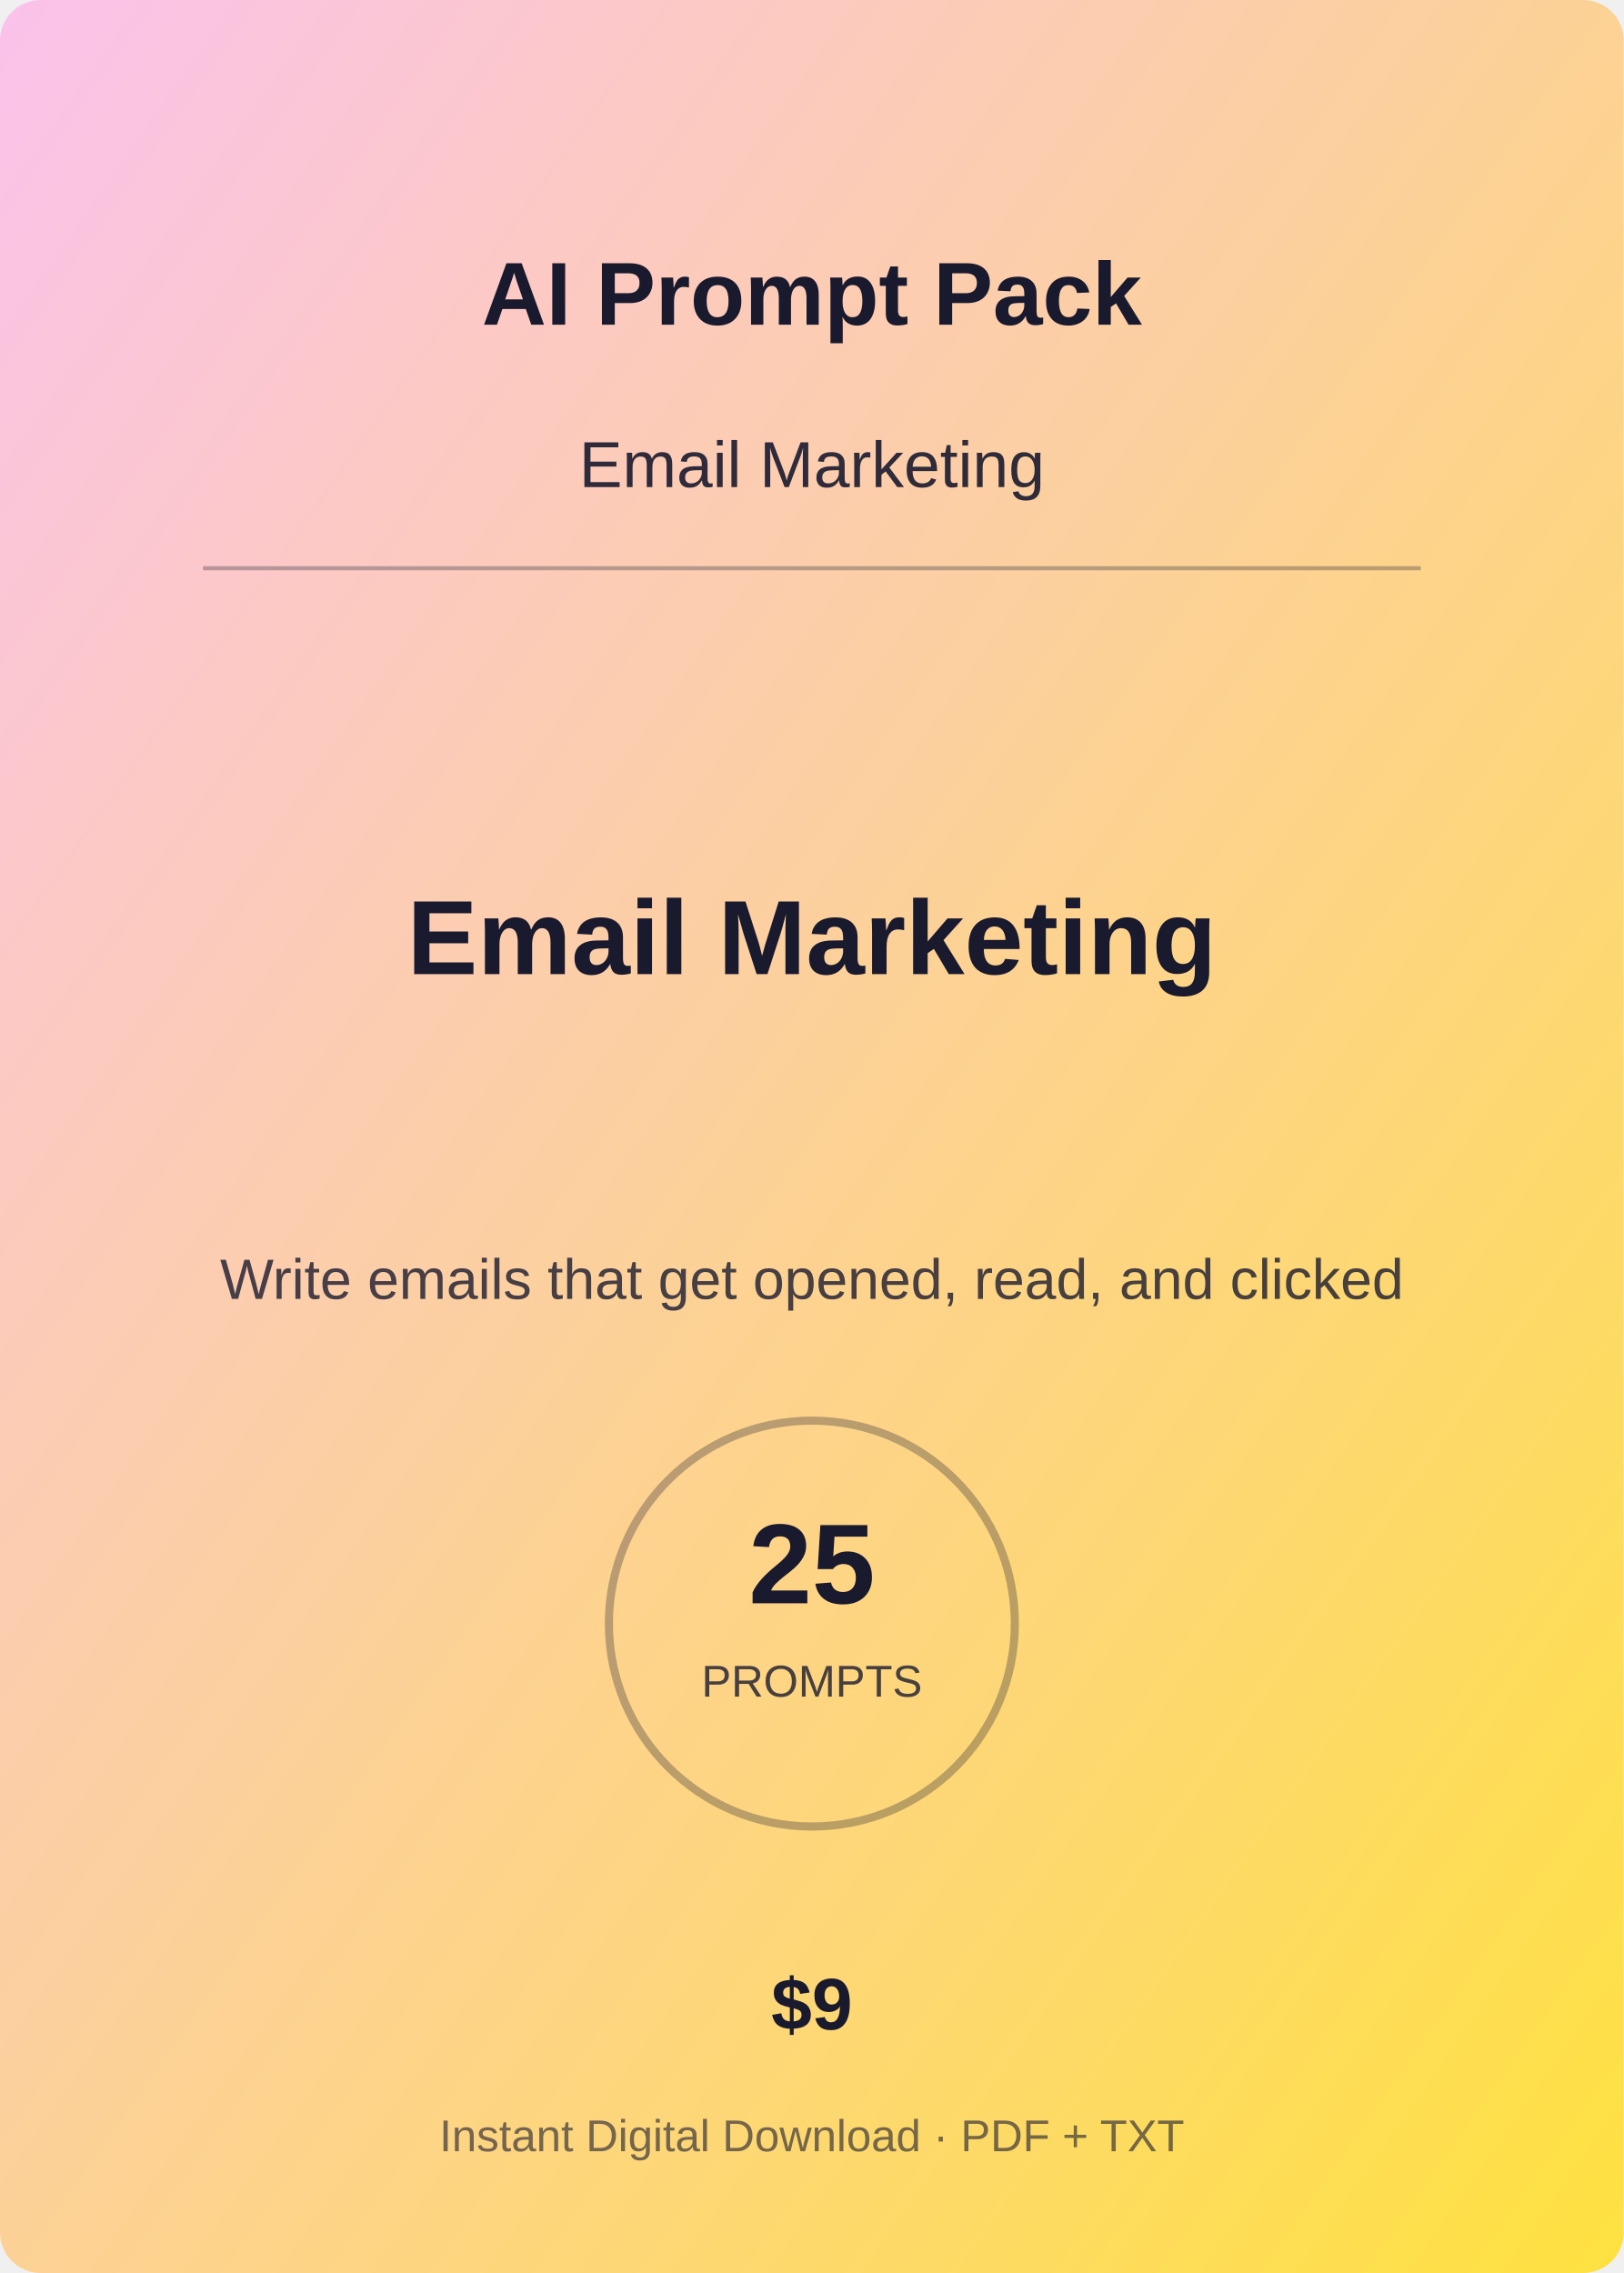
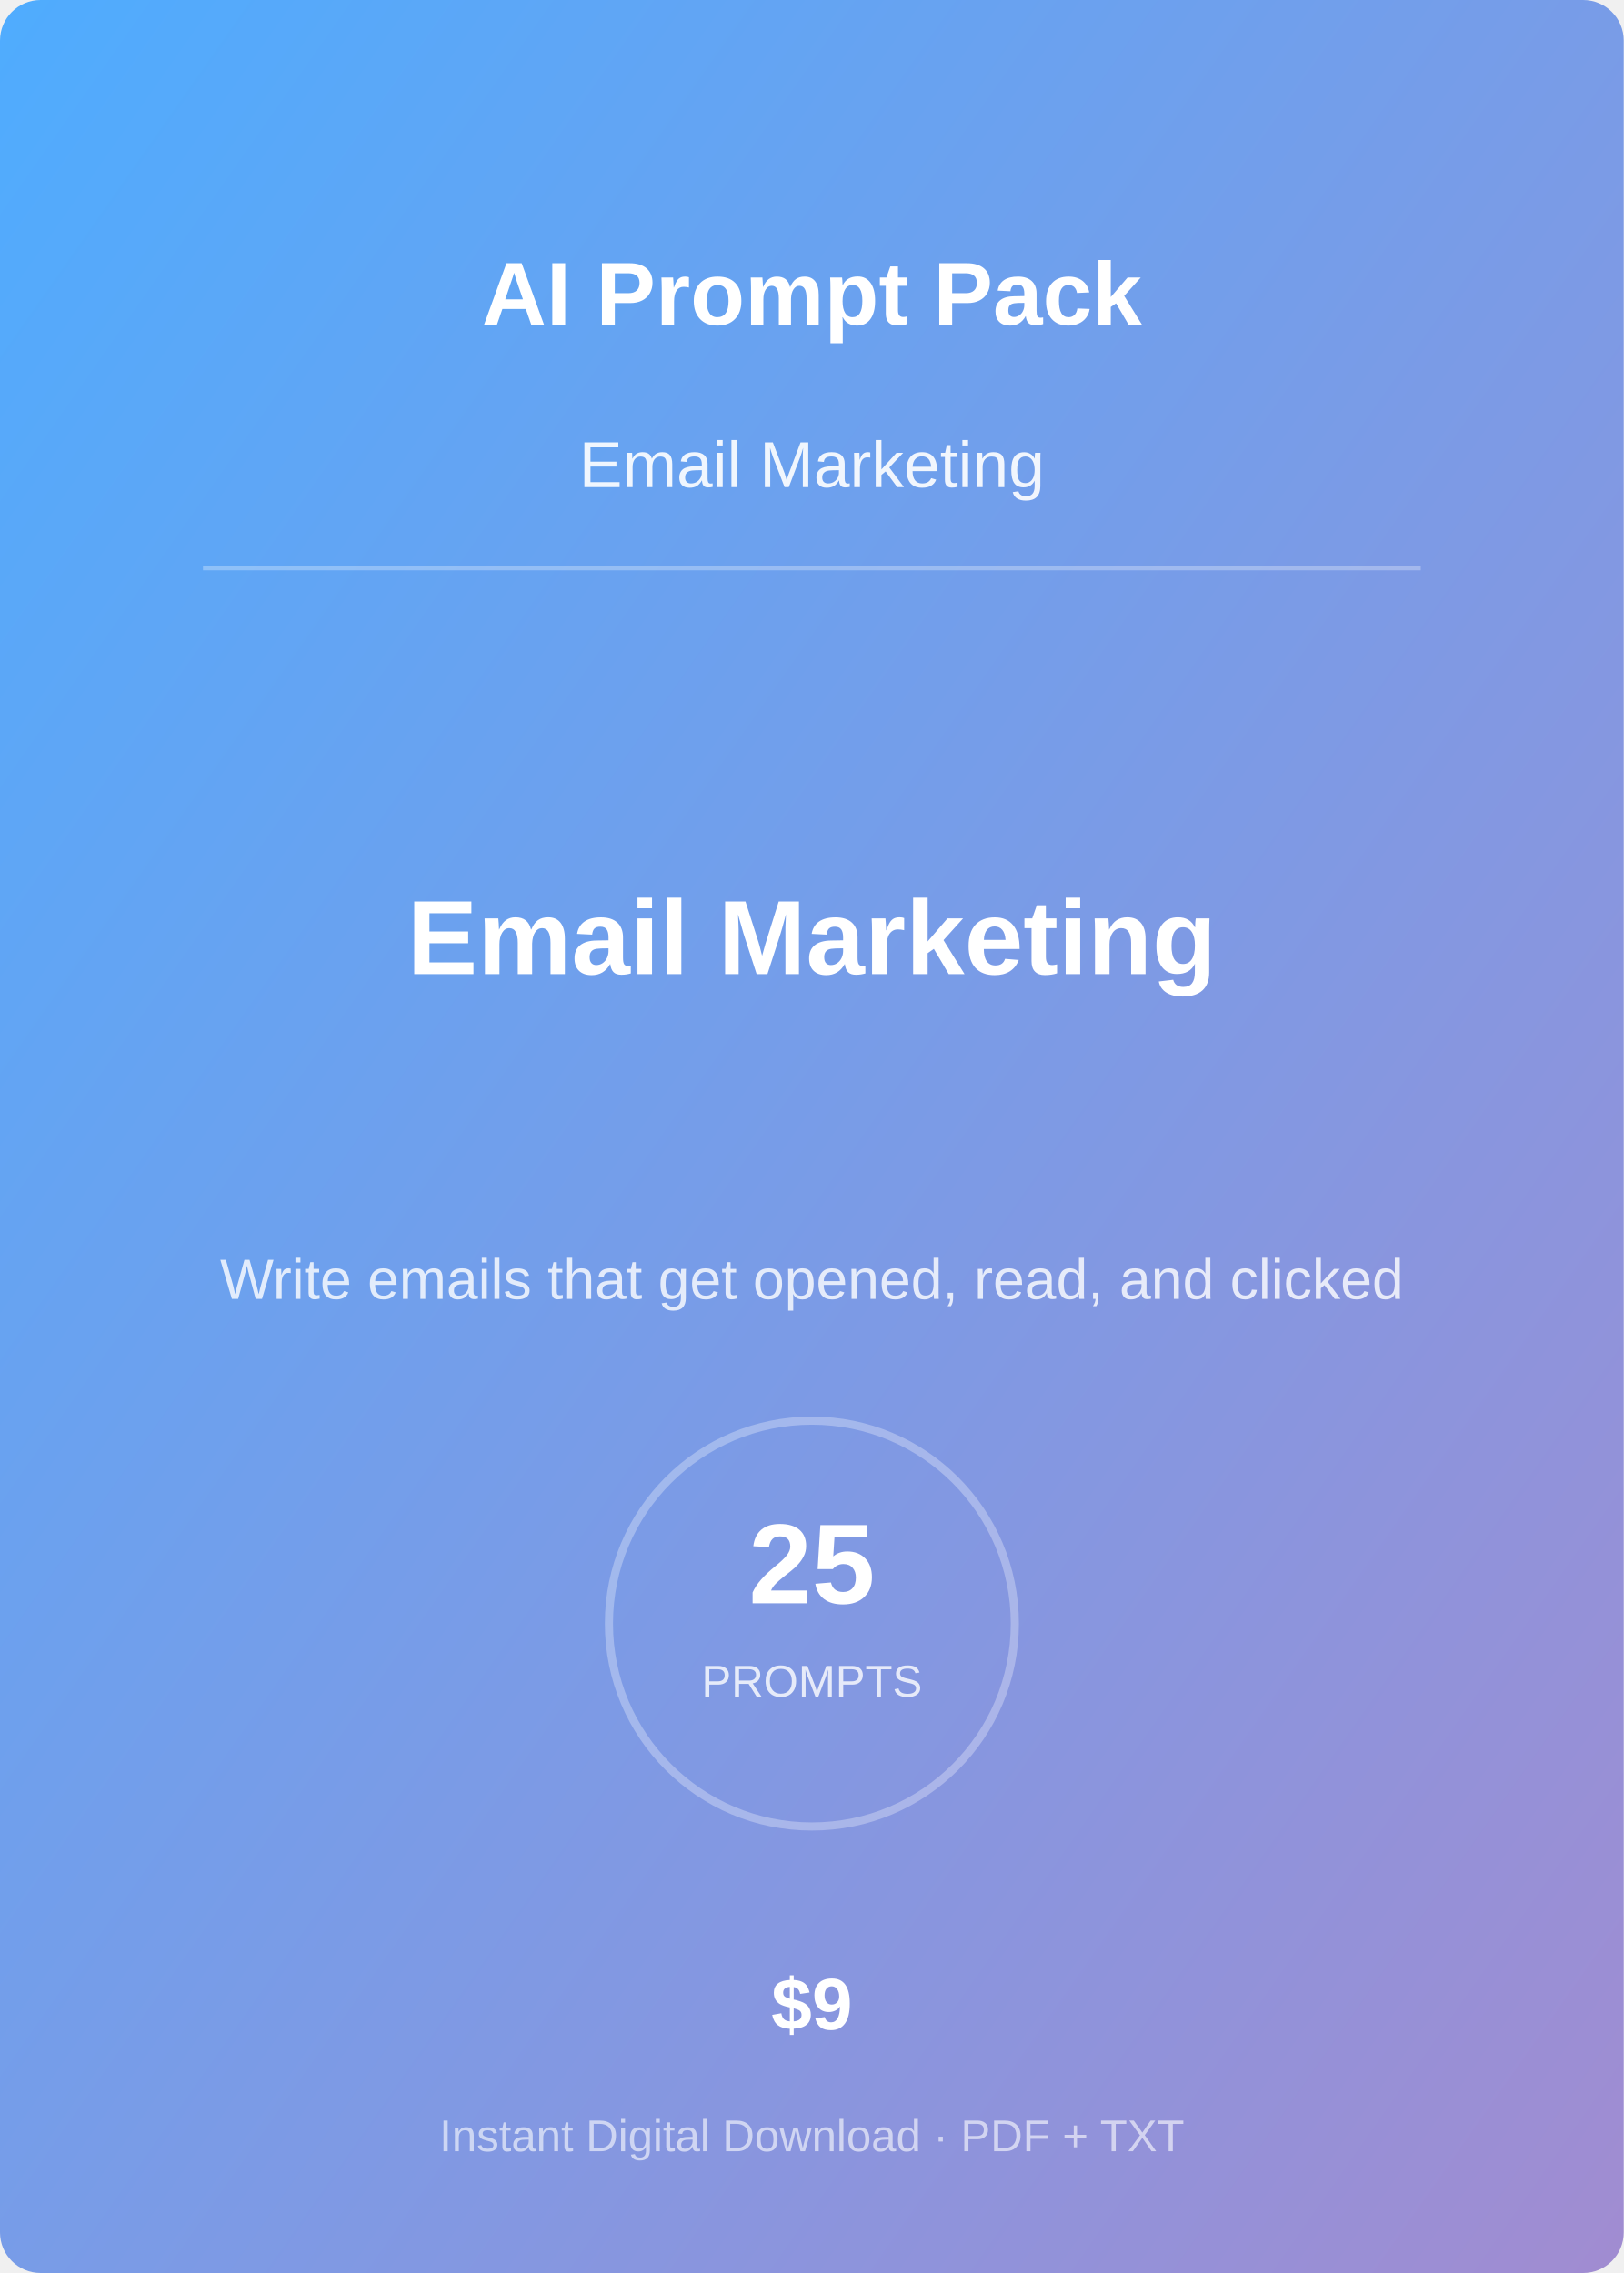
<svg xmlns="http://www.w3.org/2000/svg" viewBox="0 0 400 560">
  <defs>
    <linearGradient id="bg" x1="0%" y1="0%" x2="100%" y2="100%">
-       <stop offset="0%" style="stop-color:#fbc2eb" />
-       <stop offset="100%" style="stop-color:#fee140" />
+       <stop offset="0%" style="stop-color:#4facfe" />
+       <stop offset="100%" style="stop-color:#a18cd1" />
    </linearGradient>
  </defs>
  <rect width="400" height="560" fill="url(#bg)" rx="10" />
-   <text x="200" y="80" text-anchor="middle" font-family="Arial,sans-serif" font-size="22" font-weight="bold" fill="#1a1a2e">AI Prompt Pack</text>
-   <text x="200" y="120" text-anchor="middle" font-family="Arial,sans-serif" font-size="16" fill="#1a1a2e" opacity="0.9">Email Marketing</text>
-   <line x1="50" y1="140" x2="350" y2="140" stroke="#1a1a2e" stroke-width="1" opacity="0.3" />
-   <text x="200" y="240" text-anchor="middle" font-family="Arial,sans-serif" font-size="26" font-weight="bold" fill="#1a1a2e">Email Marketing</text>
-   <text x="200" y="320" text-anchor="middle" font-family="Arial,sans-serif" font-size="14" fill="#1a1a2e" opacity="0.8">Write emails that get opened, read, and clicked</text>
-   <circle cx="200" cy="400" r="50" fill="none" stroke="#1a1a2e" stroke-width="2" opacity="0.3" />
-   <text x="200" y="395" text-anchor="middle" font-family="Arial,sans-serif" font-size="28" font-weight="bold" fill="#1a1a2e">25</text>
-   <text x="200" y="418" text-anchor="middle" font-family="Arial,sans-serif" font-size="11" fill="#1a1a2e" opacity="0.8">PROMPTS</text>
-   <text x="200" y="500" text-anchor="middle" font-family="Arial,sans-serif" font-size="18" font-weight="bold" fill="#1a1a2e">$9</text>
-   <text x="200" y="530" text-anchor="middle" font-family="Arial,sans-serif" font-size="11" fill="#1a1a2e" opacity="0.6">Instant Digital Download · PDF + TXT</text>
+   <text x="200" y="80" text-anchor="middle" font-family="Arial,sans-serif" font-size="22" font-weight="bold" fill="#fff">AI Prompt Pack</text>
+   <text x="200" y="120" text-anchor="middle" font-family="Arial,sans-serif" font-size="16" fill="#fff" opacity="0.9">Email Marketing</text>
+   <line x1="50" y1="140" x2="350" y2="140" stroke="#fff" stroke-width="1" opacity="0.3" />
+   <text x="200" y="240" text-anchor="middle" font-family="Arial,sans-serif" font-size="26" font-weight="bold" fill="#fff">Email Marketing</text>
+   <text x="200" y="320" text-anchor="middle" font-family="Arial,sans-serif" font-size="14" fill="#fff" opacity="0.8">Write emails that get opened, read, and clicked</text>
+   <circle cx="200" cy="400" r="50" fill="none" stroke="#fff" stroke-width="2" opacity="0.3" />
+   <text x="200" y="395" text-anchor="middle" font-family="Arial,sans-serif" font-size="28" font-weight="bold" fill="#fff">25</text>
+   <text x="200" y="418" text-anchor="middle" font-family="Arial,sans-serif" font-size="11" fill="#fff" opacity="0.8">PROMPTS</text>
+   <text x="200" y="500" text-anchor="middle" font-family="Arial,sans-serif" font-size="18" font-weight="bold" fill="#fff">$9</text>
+   <text x="200" y="530" text-anchor="middle" font-family="Arial,sans-serif" font-size="11" fill="#fff" opacity="0.6">Instant Digital Download · PDF + TXT</text>
</svg>
